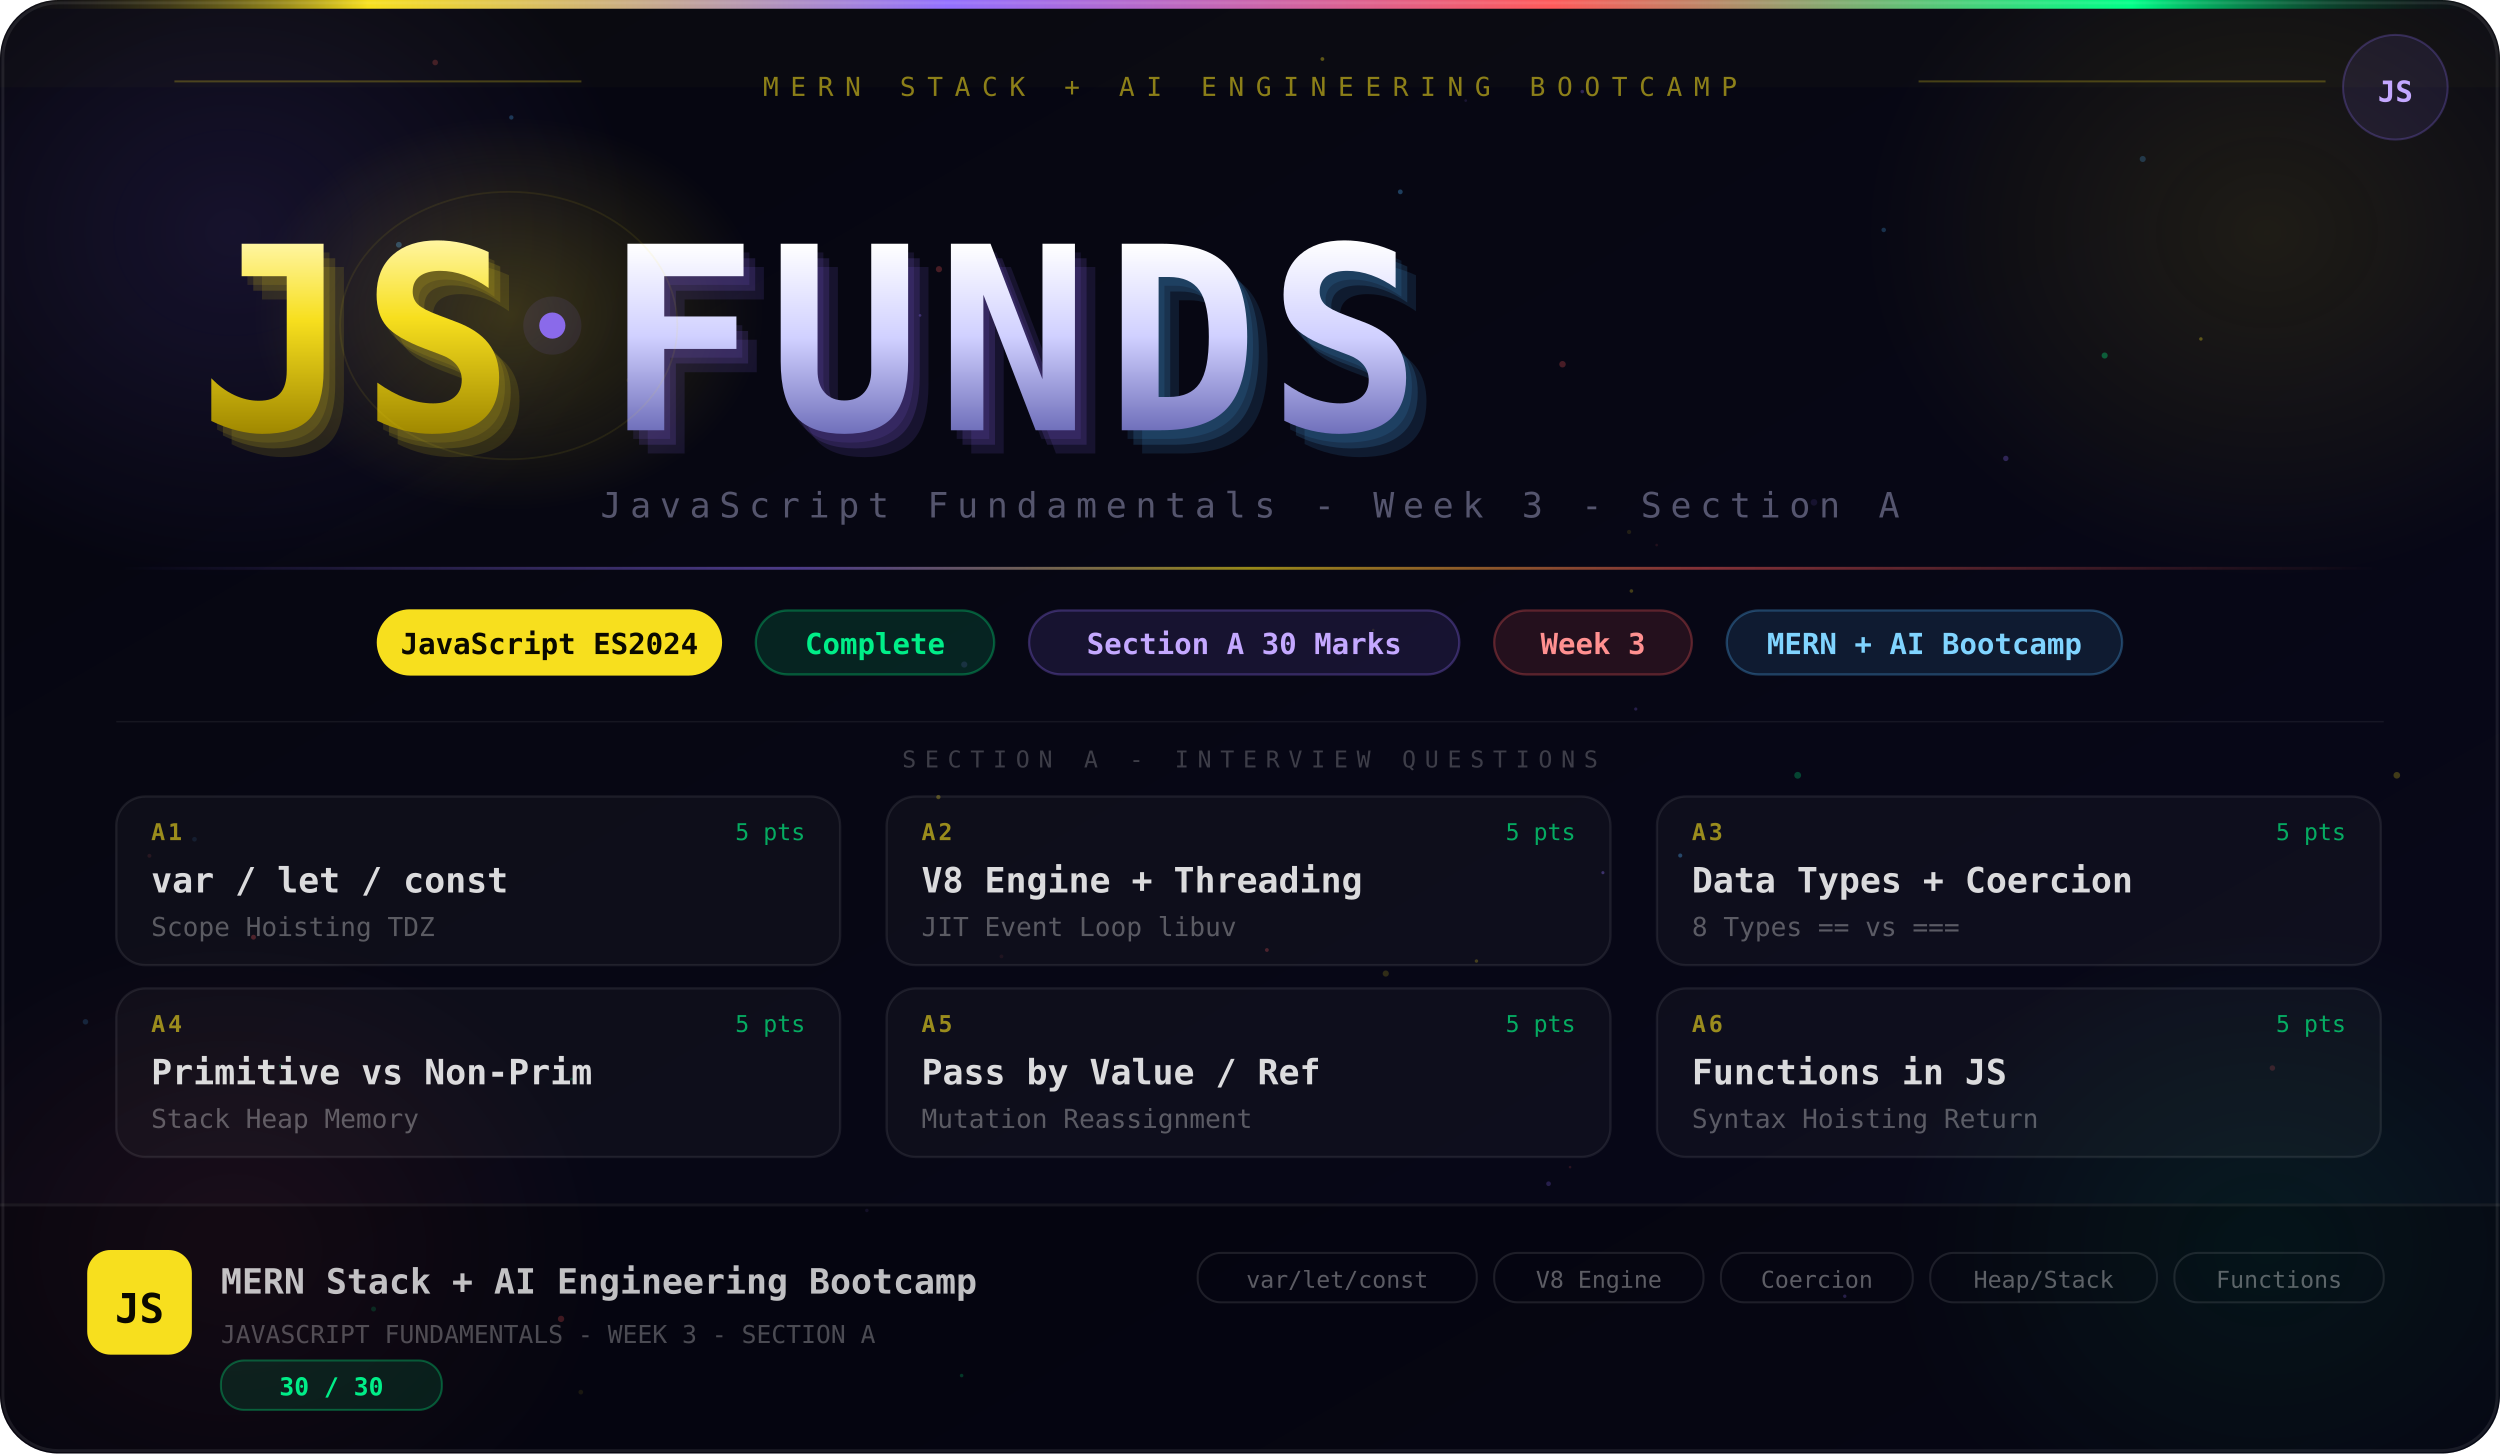
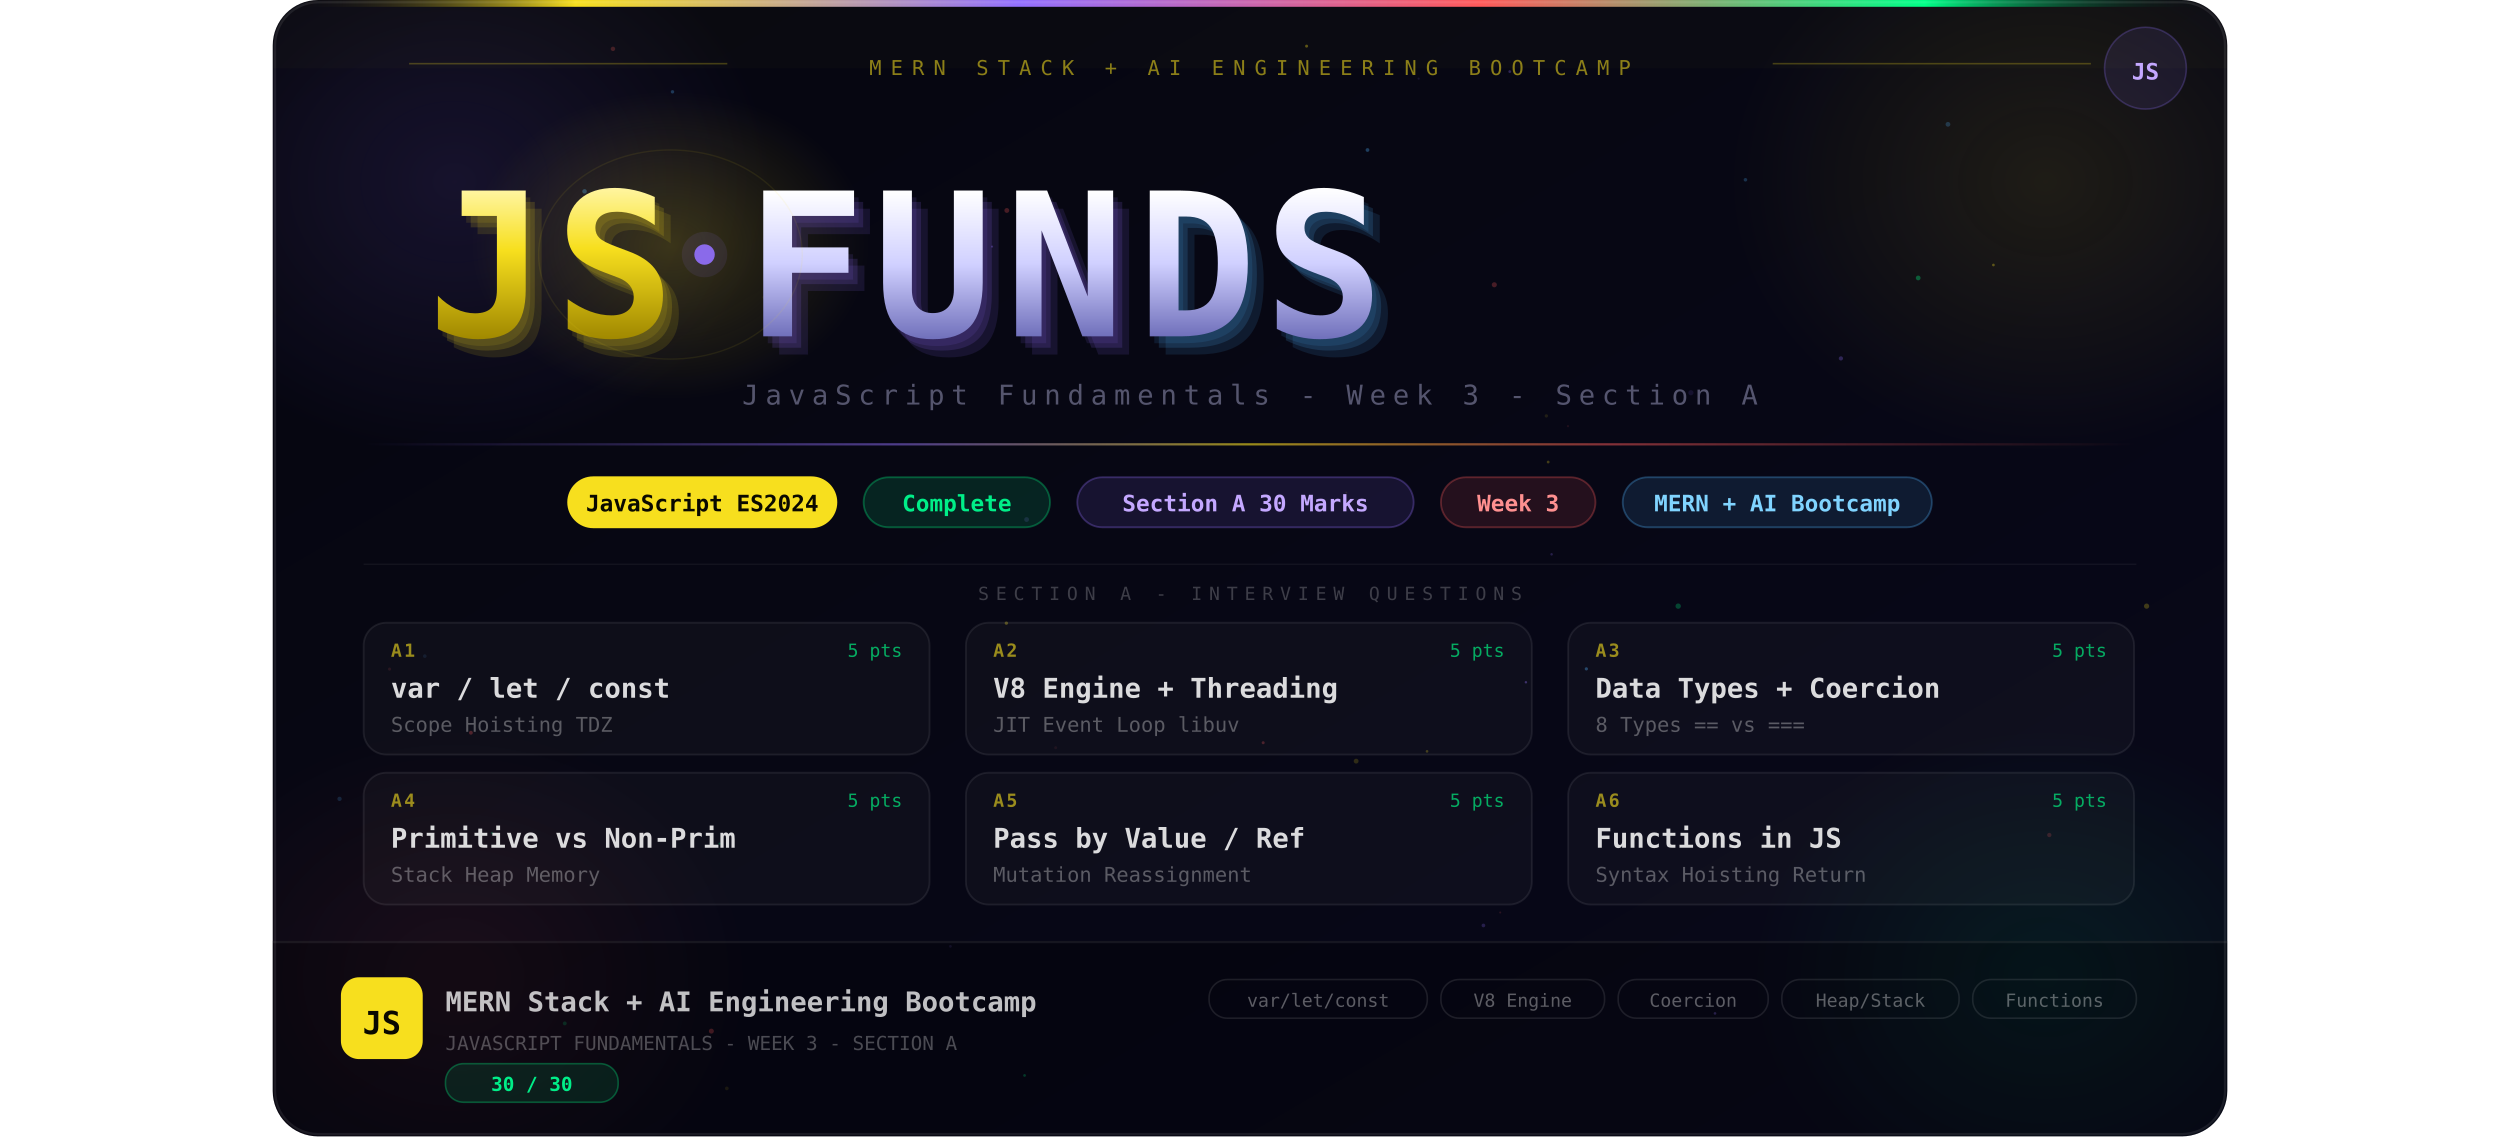
- <svg xmlns="http://www.w3.org/2000/svg" width="860" height="500" viewBox="0 0 860 500">
+ <svg xmlns="http://www.w3.org/2000/svg" width="1100" height="500" viewBox="0 0 860 500">
  <defs>
    <linearGradient id="bg" x1="0" y1="0" x2="1" y2="1" gradientUnits="objectBoundingBox">
      <stop offset="0%" stop-color="#06060f" />
      <stop offset="100%" stop-color="#08081a" />
    </linearGradient>
    <linearGradient id="rb" x1="0" y1="0" x2="1" y2="0" gradientUnits="objectBoundingBox">
      <stop offset="0%" stop-color="#06060f" stop-opacity="0" />
      <stop offset="15%" stop-color="#F7DF1E" />
      <stop offset="38%" stop-color="#9370FF" />
      <stop offset="62%" stop-color="#FF5A5A" />
      <stop offset="85%" stop-color="#00FF88" />
      <stop offset="100%" stop-color="#06060f" stop-opacity="0" />
    </linearGradient>
    <linearGradient id="jg" x1="0" y1="0" x2="0" y2="1" gradientUnits="objectBoundingBox">
      <stop offset="0%" stop-color="#fff5a0" />
      <stop offset="40%" stop-color="#F7DF1E" />
      <stop offset="100%" stop-color="#a08800" />
    </linearGradient>
    <linearGradient id="wg" x1="0" y1="0" x2="0" y2="1" gradientUnits="objectBoundingBox">
      <stop offset="0%" stop-color="#ffffff" />
      <stop offset="50%" stop-color="#d0d0ff" />
      <stop offset="100%" stop-color="#7070bb" />
    </linearGradient>
    <linearGradient id="dv" x1="0" y1="0" x2="1" y2="0" gradientUnits="objectBoundingBox">
      <stop offset="0%" stop-color="#9370FF" stop-opacity="0" />
      <stop offset="30%" stop-color="#9370FF" stop-opacity="0.5" />
      <stop offset="50%" stop-color="#F7DF1E" stop-opacity="0.6" />
      <stop offset="70%" stop-color="#FF5A5A" stop-opacity="0.5" />
      <stop offset="100%" stop-color="#FF5A5A" stop-opacity="0" />
    </linearGradient>
    <radialGradient id="o1" cx="50%" cy="50%" r="50%">
      <stop offset="0%" stop-color="#9370FF" stop-opacity="0.12" />
      <stop offset="100%" stop-color="#9370FF" stop-opacity="0" />
    </radialGradient>
    <radialGradient id="o2" cx="50%" cy="50%" r="50%">
      <stop offset="0%" stop-color="#F7DF1E" stop-opacity="0.10" />
      <stop offset="100%" stop-color="#F7DF1E" stop-opacity="0" />
    </radialGradient>
    <radialGradient id="o3" cx="50%" cy="50%" r="50%">
      <stop offset="0%" stop-color="#FF5A5A" stop-opacity="0.08" />
      <stop offset="100%" stop-color="#FF5A5A" stop-opacity="0" />
    </radialGradient>
    <radialGradient id="o4" cx="50%" cy="50%" r="50%">
      <stop offset="0%" stop-color="#00FF88" stop-opacity="0.08" />
      <stop offset="100%" stop-color="#00FF88" stop-opacity="0" />
    </radialGradient>
    <radialGradient id="oh" cx="50%" cy="50%" r="50%">
      <stop offset="0%" stop-color="#F7DF1E" stop-opacity="0.20" />
      <stop offset="100%" stop-color="#F7DF1E" stop-opacity="0" />
    </radialGradient>
    <clipPath id="cl">
      <rect width="860" height="500" rx="20" />
    </clipPath>
  </defs>
  <rect width="860" height="500" fill="url(#bg)" rx="20" />
  <g clip-path="url(#cl)">
    <ellipse cx="80" cy="80" rx="140" ry="120" fill="url(#o1)">
      <animateTransform attributeName="transform" type="translate" values="0,0;20,15;-10,20;0,0" dur="13s" repeatCount="indefinite" calcMode="spline" keySplines="0.4 0 0.6 1;0.4 0 0.6 1;0.4 0 0.6 1" />
    </ellipse>
    <ellipse cx="780" cy="80" rx="140" ry="120" fill="url(#o2)">
      <animateTransform attributeName="transform" type="translate" values="0,0;-18,20;15,-15;0,0" dur="15s" repeatCount="indefinite" calcMode="spline" keySplines="0.4 0 0.6 1;0.4 0 0.6 1;0.4 0 0.6 1" />
    </ellipse>
    <ellipse cx="80" cy="430" rx="130" ry="110" fill="url(#o3)">
      <animateTransform attributeName="transform" type="translate" values="0,0;18,10;-8,-18;0,0" dur="11s" repeatCount="indefinite" calcMode="spline" keySplines="0.4 0 0.6 1;0.4 0 0.6 1;0.4 0 0.6 1" />
    </ellipse>
    <ellipse cx="780" cy="430" rx="130" ry="110" fill="url(#o4)">
      <animateTransform attributeName="transform" type="translate" values="0,0;-15,18;10,-12;0,0" dur="14s" repeatCount="indefinite" calcMode="spline" keySplines="0.4 0 0.6 1;0.4 0 0.6 1;0.4 0 0.6 1" />
    </ellipse>
    <circle cx="544.3" cy="31.5" r="0.62" fill="#9370FF" opacity="0.28">
      <animate attributeName="opacity" values="0.28;0.72;0.28" dur="2.4s" begin="0.4s" repeatCount="indefinite" />
    </circle>
    <circle cx="504.2" cy="34.6" r="0.47" fill="#9370FF" opacity="0.13">
      <animate attributeName="opacity" values="0.13;0.76;0.13" dur="3.5s" begin="0.1s" repeatCount="indefinite" />
    </circle>
    <circle cx="466.9" cy="121.4" r="0.87" fill="#F7DF1E" opacity="0.19">
      <animate attributeName="opacity" values="0.19;0.61;0.19" dur="4.3s" begin="0.6s" repeatCount="indefinite" />
    </circle>
    <circle cx="196.6" cy="371.2" r="0.48" fill="#00FF88" opacity="0.24">
      <animate attributeName="opacity" values="0.24;0.82;0.24" dur="2.3s" begin="3.4s" repeatCount="indefinite" />
    </circle>
    <circle cx="618.4" cy="266.7" r="1.18" fill="#00FF88" opacity="0.25">
      <animate attributeName="opacity" values="0.25;0.85;0.25" dur="2.2s" begin="1.2s" repeatCount="indefinite" />
    </circle>
    <circle cx="316.5" cy="108.5" r="0.46" fill="#9370FF" opacity="0.31">
      <animate attributeName="opacity" values="0.31;0.85;0.31" dur="4.3s" begin="3.9s" repeatCount="indefinite" />
    </circle>
    <circle cx="331.7" cy="228.6" r="1.07" fill="#9370FF" opacity="0.15">
      <animate attributeName="opacity" values="0.15;0.87;0.15" dur="3.1s" begin="0.8s" repeatCount="indefinite" />
    </circle>
    <circle cx="551.4" cy="300.2" r="0.54" fill="#9370FF" opacity="0.35">
      <animate attributeName="opacity" values="0.35;0.76;0.35" dur="2.5s" begin="1.5s" repeatCount="indefinite" />
    </circle>
    <circle cx="476.7" cy="334.9" r="1.07" fill="#F7DF1E" opacity="0.17">
      <animate attributeName="opacity" values="0.17;0.61;0.17" dur="2.7s" begin="0.1s" repeatCount="indefinite" />
    </circle>
    <circle cx="193.0" cy="453.7" r="1.1" fill="#FF5A5A" opacity="0.32">
      <animate attributeName="opacity" values="0.32;0.76;0.32" dur="2.6s" begin="2.0s" repeatCount="indefinite" />
    </circle>
    <circle cx="137.2" cy="84.2" r="1.0" fill="#50B4FF" opacity="0.32">
      <animate attributeName="opacity" values="0.32;0.66;0.32" dur="2.8s" begin="2.3s" repeatCount="indefinite" />
    </circle>
    <circle cx="199.8" cy="478.9" r="0.81" fill="#F7DF1E" opacity="0.12">
      <animate attributeName="opacity" values="0.12;0.56;0.12" dur="4.3s" begin="3.4s" repeatCount="indefinite" />
    </circle>
    <circle cx="578.0" cy="294.3" r="0.71" fill="#50B4FF" opacity="0.34">
      <animate attributeName="opacity" values="0.34;0.84;0.34" dur="5.0s" begin="2.1s" repeatCount="indefinite" />
    </circle>
    <circle cx="29.4" cy="351.5" r="0.95" fill="#50B4FF" opacity="0.17">
      <animate attributeName="opacity" values="0.17;0.62;0.17" dur="4.3s" begin="3.1s" repeatCount="indefinite" />
    </circle>
    <circle cx="149.7" cy="21.5" r="0.98" fill="#FF5A5A" opacity="0.22">
      <animate attributeName="opacity" values="0.22;0.54;0.22" dur="4.9s" begin="3.0s" repeatCount="indefinite" />
    </circle>
    <circle cx="532.7" cy="407.2" r="0.81" fill="#9370FF" opacity="0.23">
      <animate attributeName="opacity" values="0.23;0.81;0.23" dur="2.5s" begin="3.1s" repeatCount="indefinite" />
    </circle>
    <circle cx="454.9" cy="20.3" r="0.66" fill="#F7DF1E" opacity="0.35">
      <animate attributeName="opacity" values="0.35;0.82;0.35" dur="2.3s" begin="1.5s" repeatCount="indefinite" />
    </circle>
    <circle cx="216.4" cy="130.8" r="0.85" fill="#F7DF1E" opacity="0.1">
      <animate attributeName="opacity" values="0.1;0.8;0.1" dur="2.3s" begin="1.9s" repeatCount="indefinite" />
    </circle>
    <circle cx="648.0" cy="79.1" r="0.78" fill="#50B4FF" opacity="0.24">
      <animate attributeName="opacity" values="0.24;0.89;0.24" dur="2.5s" begin="2.1s" repeatCount="indefinite" />
    </circle>
    <circle cx="781.7" cy="367.4" r="0.95" fill="#FF5A5A" opacity="0.18">
      <animate attributeName="opacity" values="0.18;0.86;0.18" dur="3.2s" begin="2.7s" repeatCount="indefinite" />
    </circle>
    <circle cx="390.2" cy="134.0" r="0.45" fill="#F7DF1E" opacity="0.14">
      <animate attributeName="opacity" values="0.14;0.53;0.14" dur="3.8s" begin="0.9s" repeatCount="indefinite" />
    </circle>
    <circle cx="537.5" cy="125.3" r="1.12" fill="#FF5A5A" opacity="0.26">
      <animate attributeName="opacity" values="0.26;0.59;0.26" dur="2.2s" begin="1.0s" repeatCount="indefinite" />
    </circle>
    <circle cx="128.5" cy="450.3" r="0.86" fill="#00FF88" opacity="0.19">
      <animate attributeName="opacity" values="0.19;0.54;0.19" dur="2.7s" begin="1.9s" repeatCount="indefinite" />
    </circle>
    <circle cx="560.4" cy="183.0" r="0.73" fill="#F7DF1E" opacity="0.11">
      <animate attributeName="opacity" values="0.11;0.66;0.11" dur="4.0s" begin="3.9s" repeatCount="indefinite" />
    </circle>
    <circle cx="298.2" cy="416.4" r="0.6" fill="#9370FF" opacity="0.13">
      <animate attributeName="opacity" values="0.13;0.69;0.13" dur="3.6s" begin="0.6s" repeatCount="indefinite" />
    </circle>
    <circle cx="737.1" cy="54.7" r="1.05" fill="#50B4FF" opacity="0.23">
      <animate attributeName="opacity" values="0.23;0.51;0.23" dur="2.3s" begin="2.6s" repeatCount="indefinite" />
    </circle>
    <circle cx="96.5" cy="366.6" r="0.59" fill="#00FF88" opacity="0.19">
      <animate attributeName="opacity" values="0.19;0.52;0.19" dur="3.5s" begin="0.9s" repeatCount="indefinite" />
    </circle>
    <circle cx="330.8" cy="473.2" r="0.61" fill="#00FF88" opacity="0.28">
      <animate attributeName="opacity" values="0.28;0.81;0.28" dur="2.9s" begin="2.8s" repeatCount="indefinite" />
    </circle>
    <circle cx="562.7" cy="243.9" r="0.55" fill="#9370FF" opacity="0.23">
      <animate attributeName="opacity" values="0.23;0.8;0.23" dur="4.9s" begin="2.3s" repeatCount="indefinite" />
    </circle>
    <circle cx="66.9" cy="288.7" r="0.8" fill="#50B4FF" opacity="0.1">
      <animate attributeName="opacity" values="0.1;0.57;0.1" dur="2.5s" begin="3.8s" repeatCount="indefinite" />
    </circle>
    <circle cx="507.9" cy="330.6" r="0.59" fill="#F7DF1E" opacity="0.24">
      <animate attributeName="opacity" values="0.24;0.52;0.24" dur="4.8s" begin="2.3s" repeatCount="indefinite" />
    </circle>
    <circle cx="87.2" cy="322.4" r="0.85" fill="#FF5A5A" opacity="0.27">
      <animate attributeName="opacity" values="0.27;0.6;0.27" dur="4.8s" begin="0.8s" repeatCount="indefinite" />
    </circle>
    <circle cx="344.5" cy="329.0" r="0.64" fill="#FF5A5A" opacity="0.08">
      <animate attributeName="opacity" values="0.08;0.75;0.08" dur="4.8s" begin="3.7s" repeatCount="indefinite" />
    </circle>
    <circle cx="481.7" cy="66.0" r="0.83" fill="#50B4FF" opacity="0.32">
      <animate attributeName="opacity" values="0.32;0.85;0.32" dur="2.8s" begin="3.7s" repeatCount="indefinite" />
    </circle>
    <circle cx="323.0" cy="92.6" r="1.07" fill="#FF5A5A" opacity="0.26">
      <animate attributeName="opacity" values="0.26;0.5;0.26" dur="3.8s" begin="3.9s" repeatCount="indefinite" />
    </circle>
    <circle cx="690.0" cy="157.7" r="0.93" fill="#9370FF" opacity="0.28">
      <animate attributeName="opacity" values="0.28;0.56;0.28" dur="2.8s" begin="3.6s" repeatCount="indefinite" />
    </circle>
    <circle cx="251.0" cy="116.9" r="0.67" fill="#FF5A5A" opacity="0.33">
      <animate attributeName="opacity" values="0.33;0.52;0.33" dur="3.5s" begin="1.0s" repeatCount="indefinite" />
    </circle>
    <circle cx="540.1" cy="401.5" r="0.44" fill="#FF5A5A" opacity="0.15">
      <animate attributeName="opacity" values="0.15;0.8;0.15" dur="4.3s" begin="2.5s" repeatCount="indefinite" />
    </circle>
    <circle cx="472.4" cy="216.7" r="0.41" fill="#F7DF1E" opacity="0.12">
      <animate attributeName="opacity" values="0.12;0.51;0.12" dur="4.8s" begin="2.8s" repeatCount="indefinite" />
    </circle>
    <circle cx="322.8" cy="274.2" r="0.74" fill="#F7DF1E" opacity="0.29">
      <animate attributeName="opacity" values="0.29;0.84;0.29" dur="2.9s" begin="3.6s" repeatCount="indefinite" />
    </circle>
    <circle cx="757.1" cy="116.6" r="0.6" fill="#F7DF1E" opacity="0.32">
      <animate attributeName="opacity" values="0.32;0.89;0.32" dur="3.1s" begin="2.2s" repeatCount="indefinite" />
    </circle>
    <circle cx="634.6" cy="445.9" r="0.59" fill="#9370FF" opacity="0.32">
      <animate attributeName="opacity" values="0.32;0.51;0.32" dur="4.9s" begin="3.2s" repeatCount="indefinite" />
    </circle>
    <circle cx="624.0" cy="172.8" r="1.14" fill="#9370FF" opacity="0.11">
      <animate attributeName="opacity" values="0.11;0.85;0.11" dur="2.8s" begin="3.1s" repeatCount="indefinite" />
    </circle>
    <circle cx="724.0" cy="122.3" r="1.05" fill="#00FF88" opacity="0.32">
      <animate attributeName="opacity" values="0.32;0.59;0.32" dur="3.0s" begin="3.3s" repeatCount="indefinite" />
    </circle>
    <circle cx="561.2" cy="203.3" r="0.62" fill="#F7DF1E" opacity="0.25">
      <animate attributeName="opacity" values="0.25;0.66;0.25" dur="4.9s" begin="1.1s" repeatCount="indefinite" />
    </circle>
    <circle cx="824.5" cy="266.7" r="1.15" fill="#F7DF1E" opacity="0.24">
      <animate attributeName="opacity" values="0.24;0.89;0.24" dur="4.6s" begin="1.0s" repeatCount="indefinite" />
    </circle>
    <circle cx="51.4" cy="294.4" r="0.68" fill="#FF5A5A" opacity="0.11">
      <animate attributeName="opacity" values="0.11;0.86;0.11" dur="3.3s" begin="3.9s" repeatCount="indefinite" />
    </circle>
    <circle cx="175.9" cy="40.4" r="0.75" fill="#50B4FF" opacity="0.27">
      <animate attributeName="opacity" values="0.27;0.8;0.27" dur="4.8s" begin="2.2s" repeatCount="indefinite" />
    </circle>
    <circle cx="569.9" cy="187.5" r="0.46" fill="#FF5A5A" opacity="0.11">
      <animate attributeName="opacity" values="0.11;0.86;0.11" dur="3.9s" begin="2.7s" repeatCount="indefinite" />
    </circle>
    <circle cx="435.8" cy="326.8" r="0.66" fill="#FF5A5A" opacity="0.26">
      <animate attributeName="opacity" values="0.26;0.65;0.26" dur="3.7s" begin="0.8s" repeatCount="indefinite" />
    </circle>
    <line x1="60" y1="28" x2="200" y2="28" stroke="rgba(247,223,30,0.25)" stroke-width="0.7" />
    <text x="430" y="33" font-family="monospace" font-size="9" fill="rgba(247,223,30,0.55)" text-anchor="middle" letter-spacing="4">MERN STACK + AI ENGINEERING BOOTCAMP</text>
    <line x1="660" y1="28" x2="800" y2="28" stroke="rgba(247,223,30,0.25)" stroke-width="0.7" />
    <ellipse cx="175" cy="108" rx="88" ry="68" fill="url(#oh)" />
    <g>
      <animateTransform attributeName="transform" type="translate" values="0,0;0,-7;0,2;0,-3;0,0" dur="3.8s" begin="0.0s" repeatCount="indefinite" calcMode="spline" keySplines="0.45 0 0.55 1;0.45 0 0.55 1;0.45 0 0.55 1;0.45 0 0.55 1" />
      <text x="75" y="156" font-family="monospace" font-size="88" font-weight="900" fill="rgba(247,223,30,0.12)">J</text>
    </g>
    <g>
      <animateTransform attributeName="transform" type="translate" values="0,0;0,-7;0,2;0,-3;0,0" dur="3.8s" begin="0.0s" repeatCount="indefinite" calcMode="spline" keySplines="0.45 0 0.55 1;0.45 0 0.55 1;0.45 0 0.55 1;0.45 0 0.55 1" />
      <text x="72" y="153" font-family="monospace" font-size="88" font-weight="900" fill="rgba(247,223,30,0.15)">J</text>
    </g>
    <g>
      <animateTransform attributeName="transform" type="translate" values="0,0;0,-7;0,2;0,-3;0,0" dur="3.8s" begin="0.0s" repeatCount="indefinite" calcMode="spline" keySplines="0.45 0 0.55 1;0.45 0 0.55 1;0.45 0 0.55 1;0.45 0 0.55 1" />
      <text x="70" y="151" font-family="monospace" font-size="88" font-weight="900" fill="rgba(247,223,30,0.11)">J</text>
    </g>
    <g>
      <animateTransform attributeName="transform" type="translate" values="0,0;0,-7;0,2;0,-3;0,0" dur="3.8s" begin="0.0s" repeatCount="indefinite" calcMode="spline" keySplines="0.45 0 0.55 1;0.45 0 0.55 1;0.45 0 0.55 1;0.45 0 0.55 1" />
      <text x="68" y="148" font-family="monospace" font-size="88" font-weight="900" fill="url(#jg)">J</text>
    </g>
    <g>
      <animateTransform attributeName="transform" type="translate" values="0,0;0,5;0,-6;0,3;0,0" dur="4.1s" begin="0.4s" repeatCount="indefinite" calcMode="spline" keySplines="0.45 0 0.55 1;0.45 0 0.55 1;0.45 0 0.55 1;0.45 0 0.55 1" />
      <text x="131" y="156" font-family="monospace" font-size="88" font-weight="900" fill="rgba(247,223,30,0.12)">S</text>
    </g>
    <g>
      <animateTransform attributeName="transform" type="translate" values="0,0;0,5;0,-6;0,3;0,0" dur="4.1s" begin="0.4s" repeatCount="indefinite" calcMode="spline" keySplines="0.45 0 0.55 1;0.45 0 0.55 1;0.45 0 0.55 1;0.45 0 0.55 1" />
      <text x="128" y="153" font-family="monospace" font-size="88" font-weight="900" fill="rgba(247,223,30,0.15)">S</text>
    </g>
    <g>
      <animateTransform attributeName="transform" type="translate" values="0,0;0,5;0,-6;0,3;0,0" dur="4.1s" begin="0.4s" repeatCount="indefinite" calcMode="spline" keySplines="0.45 0 0.55 1;0.45 0 0.55 1;0.45 0 0.55 1;0.45 0 0.55 1" />
      <text x="126" y="151" font-family="monospace" font-size="88" font-weight="900" fill="rgba(247,223,30,0.11)">S</text>
    </g>
    <g>
      <animateTransform attributeName="transform" type="translate" values="0,0;0,5;0,-6;0,3;0,0" dur="4.1s" begin="0.4s" repeatCount="indefinite" calcMode="spline" keySplines="0.45 0 0.55 1;0.45 0 0.55 1;0.45 0 0.55 1;0.45 0 0.55 1" />
      <text x="124" y="148" font-family="monospace" font-size="88" font-weight="900" fill="url(#jg)">S</text>
    </g>
    <g>
      <animateTransform attributeName="transform" type="translate" values="0,0;0,-6;0,3;0,-4;0,0" dur="3.5s" begin="0.7s" repeatCount="indefinite" calcMode="spline" keySplines="0.45 0 0.55 1;0.45 0 0.55 1;0.45 0 0.55 1;0.45 0 0.55 1" />
      <text x="215" y="156" font-family="monospace" font-size="88" font-weight="900" fill="rgba(147,112,255,0.12)">F</text>
    </g>
    <g>
      <animateTransform attributeName="transform" type="translate" values="0,0;0,-6;0,3;0,-4;0,0" dur="3.5s" begin="0.7s" repeatCount="indefinite" calcMode="spline" keySplines="0.45 0 0.55 1;0.45 0 0.55 1;0.45 0 0.55 1;0.45 0 0.55 1" />
      <text x="212" y="153" font-family="monospace" font-size="88" font-weight="900" fill="rgba(147,112,255,0.15)">F</text>
    </g>
    <g>
      <animateTransform attributeName="transform" type="translate" values="0,0;0,-6;0,3;0,-4;0,0" dur="3.5s" begin="0.7s" repeatCount="indefinite" calcMode="spline" keySplines="0.45 0 0.55 1;0.45 0 0.55 1;0.45 0 0.55 1;0.45 0 0.55 1" />
      <text x="210" y="151" font-family="monospace" font-size="88" font-weight="900" fill="rgba(147,112,255,0.11)">F</text>
    </g>
    <g>
      <animateTransform attributeName="transform" type="translate" values="0,0;0,-6;0,3;0,-4;0,0" dur="3.5s" begin="0.7s" repeatCount="indefinite" calcMode="spline" keySplines="0.45 0 0.55 1;0.45 0 0.55 1;0.45 0 0.55 1;0.45 0 0.55 1" />
      <text x="208" y="148" font-family="monospace" font-size="88" font-weight="900" fill="url(#wg)">F</text>
    </g>
    <g>
      <animateTransform attributeName="transform" type="translate" values="0,0;0,7;0,-3;0,5;0,0" dur="4.4s" begin="1.0s" repeatCount="indefinite" calcMode="spline" keySplines="0.45 0 0.55 1;0.45 0 0.55 1;0.45 0 0.55 1;0.45 0 0.55 1" />
      <text x="271" y="156" font-family="monospace" font-size="88" font-weight="900" fill="rgba(147,112,255,0.12)">U</text>
    </g>
    <g>
      <animateTransform attributeName="transform" type="translate" values="0,0;0,7;0,-3;0,5;0,0" dur="4.4s" begin="1.0s" repeatCount="indefinite" calcMode="spline" keySplines="0.45 0 0.55 1;0.45 0 0.55 1;0.45 0 0.55 1;0.45 0 0.55 1" />
      <text x="268" y="153" font-family="monospace" font-size="88" font-weight="900" fill="rgba(147,112,255,0.15)">U</text>
    </g>
    <g>
      <animateTransform attributeName="transform" type="translate" values="0,0;0,7;0,-3;0,5;0,0" dur="4.4s" begin="1.0s" repeatCount="indefinite" calcMode="spline" keySplines="0.45 0 0.55 1;0.45 0 0.55 1;0.45 0 0.55 1;0.45 0 0.55 1" />
      <text x="266" y="151" font-family="monospace" font-size="88" font-weight="900" fill="rgba(147,112,255,0.11)">U</text>
    </g>
    <g>
      <animateTransform attributeName="transform" type="translate" values="0,0;0,7;0,-3;0,5;0,0" dur="4.4s" begin="1.0s" repeatCount="indefinite" calcMode="spline" keySplines="0.45 0 0.55 1;0.45 0 0.55 1;0.45 0 0.55 1;0.45 0 0.55 1" />
      <text x="264" y="148" font-family="monospace" font-size="88" font-weight="900" fill="url(#wg)">U</text>
    </g>
    <g>
      <animateTransform attributeName="transform" type="translate" values="0,0;0,-5;0,6;0,-2;0,0" dur="3.9s" begin="1.3s" repeatCount="indefinite" calcMode="spline" keySplines="0.45 0 0.55 1;0.45 0 0.55 1;0.45 0 0.55 1;0.45 0 0.55 1" />
      <text x="329" y="156" font-family="monospace" font-size="88" font-weight="900" fill="rgba(147,112,255,0.12)">N</text>
    </g>
    <g>
      <animateTransform attributeName="transform" type="translate" values="0,0;0,-5;0,6;0,-2;0,0" dur="3.9s" begin="1.3s" repeatCount="indefinite" calcMode="spline" keySplines="0.45 0 0.55 1;0.45 0 0.55 1;0.45 0 0.55 1;0.45 0 0.55 1" />
      <text x="326" y="153" font-family="monospace" font-size="88" font-weight="900" fill="rgba(147,112,255,0.15)">N</text>
    </g>
    <g>
      <animateTransform attributeName="transform" type="translate" values="0,0;0,-5;0,6;0,-2;0,0" dur="3.9s" begin="1.3s" repeatCount="indefinite" calcMode="spline" keySplines="0.45 0 0.55 1;0.45 0 0.55 1;0.45 0 0.55 1;0.45 0 0.55 1" />
      <text x="324" y="151" font-family="monospace" font-size="88" font-weight="900" fill="rgba(147,112,255,0.11)">N</text>
    </g>
    <g>
      <animateTransform attributeName="transform" type="translate" values="0,0;0,-5;0,6;0,-2;0,0" dur="3.9s" begin="1.3s" repeatCount="indefinite" calcMode="spline" keySplines="0.45 0 0.55 1;0.45 0 0.55 1;0.45 0 0.55 1;0.45 0 0.55 1" />
      <text x="322" y="148" font-family="monospace" font-size="88" font-weight="900" fill="url(#wg)">N</text>
    </g>
    <g>
      <animateTransform attributeName="transform" type="translate" values="0,0;0,6;0,-4;0,5;0,0" dur="4.2s" begin="1.6s" repeatCount="indefinite" calcMode="spline" keySplines="0.45 0 0.55 1;0.45 0 0.55 1;0.45 0 0.55 1;0.45 0 0.55 1" />
      <text x="387" y="156" font-family="monospace" font-size="88" font-weight="900" fill="rgba(80,180,255,0.12)">D</text>
    </g>
    <g>
      <animateTransform attributeName="transform" type="translate" values="0,0;0,6;0,-4;0,5;0,0" dur="4.2s" begin="1.6s" repeatCount="indefinite" calcMode="spline" keySplines="0.45 0 0.55 1;0.45 0 0.55 1;0.45 0 0.55 1;0.45 0 0.55 1" />
      <text x="384" y="153" font-family="monospace" font-size="88" font-weight="900" fill="rgba(80,180,255,0.15)">D</text>
    </g>
    <g>
      <animateTransform attributeName="transform" type="translate" values="0,0;0,6;0,-4;0,5;0,0" dur="4.2s" begin="1.6s" repeatCount="indefinite" calcMode="spline" keySplines="0.45 0 0.55 1;0.45 0 0.55 1;0.45 0 0.55 1;0.45 0 0.55 1" />
      <text x="382" y="151" font-family="monospace" font-size="88" font-weight="900" fill="rgba(80,180,255,0.11)">D</text>
    </g>
    <g>
      <animateTransform attributeName="transform" type="translate" values="0,0;0,6;0,-4;0,5;0,0" dur="4.2s" begin="1.6s" repeatCount="indefinite" calcMode="spline" keySplines="0.45 0 0.55 1;0.45 0 0.55 1;0.45 0 0.55 1;0.45 0 0.55 1" />
      <text x="380" y="148" font-family="monospace" font-size="88" font-weight="900" fill="url(#wg)">D</text>
    </g>
    <g>
      <animateTransform attributeName="transform" type="translate" values="0,0;0,-7;0,3;0,-5;0,0" dur="3.7s" begin="1.9s" repeatCount="indefinite" calcMode="spline" keySplines="0.45 0 0.55 1;0.45 0 0.55 1;0.45 0 0.55 1;0.45 0 0.55 1" />
      <text x="443" y="156" font-family="monospace" font-size="88" font-weight="900" fill="rgba(80,180,255,0.12)">S</text>
    </g>
    <g>
      <animateTransform attributeName="transform" type="translate" values="0,0;0,-7;0,3;0,-5;0,0" dur="3.7s" begin="1.9s" repeatCount="indefinite" calcMode="spline" keySplines="0.45 0 0.55 1;0.45 0 0.55 1;0.45 0 0.55 1;0.45 0 0.55 1" />
      <text x="440" y="153" font-family="monospace" font-size="88" font-weight="900" fill="rgba(80,180,255,0.15)">S</text>
    </g>
    <g>
      <animateTransform attributeName="transform" type="translate" values="0,0;0,-7;0,3;0,-5;0,0" dur="3.7s" begin="1.9s" repeatCount="indefinite" calcMode="spline" keySplines="0.45 0 0.55 1;0.45 0 0.55 1;0.45 0 0.55 1;0.45 0 0.55 1" />
      <text x="438" y="151" font-family="monospace" font-size="88" font-weight="900" fill="rgba(80,180,255,0.11)">S</text>
    </g>
    <g>
      <animateTransform attributeName="transform" type="translate" values="0,0;0,-7;0,3;0,-5;0,0" dur="3.7s" begin="1.9s" repeatCount="indefinite" calcMode="spline" keySplines="0.45 0 0.55 1;0.45 0 0.55 1;0.45 0 0.55 1;0.45 0 0.55 1" />
      <text x="436" y="148" font-family="monospace" font-size="88" font-weight="900" fill="url(#wg)">S</text>
    </g>
    <circle cx="190" cy="112" r="4.5" fill="#9370FF" opacity="0.9">
      <animate attributeName="r" values="3.5;5.5;3.5" dur="2.2s" repeatCount="indefinite" />
    </circle>
    <circle cx="190" cy="112" r="10" fill="#9370FF" opacity="0.1">
      <animate attributeName="r" values="8;14;8" dur="2.2s" repeatCount="indefinite" />
    </circle>
    <ellipse cx="175" cy="112" rx="58" ry="46" fill="none" stroke="#F7DF1E" stroke-width="0.6" opacity="0.08">
      <animate attributeName="rx" values="55;74;55" dur="4s" repeatCount="indefinite" />
      <animate attributeName="ry" values="43;58;43" dur="4s" repeatCount="indefinite" />
      <animate attributeName="opacity" values="0.08;0.02;0.08" dur="4s" repeatCount="indefinite" />
    </ellipse>
    <text x="430" y="178" font-family="monospace" font-size="12" fill="rgba(180,180,220,0.45)" text-anchor="middle" letter-spacing="3">JavaScript Fundamentals  -  Week 3  -  Section A</text>
    <rect x="40" y="195" width="780" height="1" fill="url(#dv)" />
    <rect x="130" y="210" width="118" height="22" rx="11" fill="#F7DF1E" stroke="#F7DF1E" stroke-width="0.8" />
    <text x="189" y="225" font-family="monospace" font-size="10" font-weight="700" fill="#0a0900" text-anchor="middle">JavaScript ES2024</text>
    <rect x="260" y="210" width="82" height="22" rx="11" fill="rgba(0,255,136,0.12)" stroke="rgba(0,255,136,0.3)" stroke-width="0.8" />
    <text x="301" y="225" font-family="monospace" font-size="10" font-weight="700" fill="#00ee88" text-anchor="middle">Complete</text>
    <rect x="354" y="210" width="148" height="22" rx="11" fill="rgba(147,112,255,0.12)" stroke="rgba(147,112,255,0.3)" stroke-width="0.8" />
    <text x="428" y="225" font-family="monospace" font-size="10" font-weight="700" fill="#c4a8ff" text-anchor="middle">Section A  30 Marks</text>
    <rect x="514" y="210" width="68" height="22" rx="11" fill="rgba(255,90,90,0.12)" stroke="rgba(255,90,90,0.3)" stroke-width="0.8" />
    <text x="548" y="225" font-family="monospace" font-size="10" font-weight="700" fill="#ff9090" text-anchor="middle">Week 3</text>
    <rect x="594" y="210" width="136" height="22" rx="11" fill="rgba(80,180,255,0.12)" stroke="rgba(80,180,255,0.3)" stroke-width="0.8" />
    <text x="662" y="225" font-family="monospace" font-size="10" font-weight="700" fill="#80d4ff" text-anchor="middle">MERN + AI Bootcamp</text>
    <rect x="40" y="248" width="780" height="0.5" fill="rgba(255,255,255,0.06)" />
    <text x="430" y="264" font-family="monospace" font-size="8" fill="rgba(255,255,255,0.22)" text-anchor="middle" letter-spacing="3">SECTION A  -  INTERVIEW QUESTIONS</text>
    <rect x="40" y="274" width="249" height="58" rx="10" fill="rgba(255,255,255,0.028)" stroke="rgba(255,255,255,0.08)" stroke-width="0.8" />
    <text x="52" y="289" font-family="monospace" font-size="8" font-weight="800" fill="rgba(247,223,30,0.6)" letter-spacing="1">A1</text>
    <text x="277" y="289" font-family="monospace" font-size="8" fill="rgba(0,255,136,0.65)" text-anchor="end">5 pts</text>
    <text x="52" y="307" font-family="monospace" font-size="12" font-weight="700" fill="rgba(255,255,255,0.85)">var / let / const</text>
    <text x="52" y="322" font-family="monospace" font-size="9" fill="rgba(255,255,255,0.32)">Scope  Hoisting  TDZ</text>
    <rect x="305" y="274" width="249" height="58" rx="10" fill="rgba(255,255,255,0.028)" stroke="rgba(255,255,255,0.08)" stroke-width="0.8" />
    <text x="317" y="289" font-family="monospace" font-size="8" font-weight="800" fill="rgba(247,223,30,0.6)" letter-spacing="1">A2</text>
    <text x="542" y="289" font-family="monospace" font-size="8" fill="rgba(0,255,136,0.65)" text-anchor="end">5 pts</text>
    <text x="317" y="307" font-family="monospace" font-size="12" font-weight="700" fill="rgba(255,255,255,0.85)">V8 Engine + Threading</text>
    <text x="317" y="322" font-family="monospace" font-size="9" fill="rgba(255,255,255,0.32)">JIT  Event Loop  libuv</text>
    <rect x="570" y="274" width="249" height="58" rx="10" fill="rgba(255,255,255,0.028)" stroke="rgba(255,255,255,0.08)" stroke-width="0.8" />
    <text x="582" y="289" font-family="monospace" font-size="8" font-weight="800" fill="rgba(247,223,30,0.6)" letter-spacing="1">A3</text>
    <text x="807" y="289" font-family="monospace" font-size="8" fill="rgba(0,255,136,0.65)" text-anchor="end">5 pts</text>
    <text x="582" y="307" font-family="monospace" font-size="12" font-weight="700" fill="rgba(255,255,255,0.85)">Data Types + Coercion</text>
    <text x="582" y="322" font-family="monospace" font-size="9" fill="rgba(255,255,255,0.32)">8 Types  ==  vs  ===</text>
    <rect x="40" y="340" width="249" height="58" rx="10" fill="rgba(255,255,255,0.028)" stroke="rgba(255,255,255,0.08)" stroke-width="0.8" />
    <text x="52" y="355" font-family="monospace" font-size="8" font-weight="800" fill="rgba(247,223,30,0.6)" letter-spacing="1">A4</text>
    <text x="277" y="355" font-family="monospace" font-size="8" fill="rgba(0,255,136,0.65)" text-anchor="end">5 pts</text>
    <text x="52" y="373" font-family="monospace" font-size="12" font-weight="700" fill="rgba(255,255,255,0.85)">Primitive vs Non-Prim</text>
    <text x="52" y="388" font-family="monospace" font-size="9" fill="rgba(255,255,255,0.32)">Stack  Heap  Memory</text>
    <rect x="305" y="340" width="249" height="58" rx="10" fill="rgba(255,255,255,0.028)" stroke="rgba(255,255,255,0.08)" stroke-width="0.8" />
    <text x="317" y="355" font-family="monospace" font-size="8" font-weight="800" fill="rgba(247,223,30,0.6)" letter-spacing="1">A5</text>
    <text x="542" y="355" font-family="monospace" font-size="8" fill="rgba(0,255,136,0.65)" text-anchor="end">5 pts</text>
    <text x="317" y="373" font-family="monospace" font-size="12" font-weight="700" fill="rgba(255,255,255,0.85)">Pass by Value / Ref</text>
    <text x="317" y="388" font-family="monospace" font-size="9" fill="rgba(255,255,255,0.32)">Mutation  Reassignment</text>
    <rect x="570" y="340" width="249" height="58" rx="10" fill="rgba(255,255,255,0.028)" stroke="rgba(255,255,255,0.08)" stroke-width="0.8" />
    <text x="582" y="355" font-family="monospace" font-size="8" font-weight="800" fill="rgba(247,223,30,0.6)" letter-spacing="1">A6</text>
    <text x="807" y="355" font-family="monospace" font-size="8" fill="rgba(0,255,136,0.65)" text-anchor="end">5 pts</text>
    <text x="582" y="373" font-family="monospace" font-size="12" font-weight="700" fill="rgba(255,255,255,0.85)">Functions in JS</text>
    <text x="582" y="388" font-family="monospace" font-size="9" fill="rgba(255,255,255,0.32)">Syntax  Hoisting  Return</text>
    <rect x="0" y="414" width="860" height="86" fill="rgba(0,0,0,0.25)" />
    <rect x="0" y="414" width="860" height="1" fill="rgba(255,255,255,0.07)" />
    <rect x="30" y="430" width="36" height="36" rx="8" fill="#F7DF1E" />
    <text x="48" y="455" font-family="monospace" font-size="14" font-weight="900" fill="#0a0900" text-anchor="middle">JS</text>
    <text x="76" y="445" font-family="monospace" font-size="12" font-weight="700" fill="rgba(255,255,255,0.75)">MERN Stack + AI Engineering Bootcamp</text>
    <text x="76" y="462" font-family="monospace" font-size="8.5" fill="rgba(255,255,255,0.28)">JAVASCRIPT FUNDAMENTALS  -  WEEK 3  -  SECTION A</text>
    <rect x="748" y="431" width="72" height="17" rx="8" fill="none" stroke="rgba(255,255,255,0.1)" stroke-width="0.7" />
    <text x="784" y="443" font-family="monospace" font-size="8" fill="rgba(255,255,255,0.35)" text-anchor="middle">Functions</text>
    <rect x="664" y="431" width="78" height="17" rx="8" fill="none" stroke="rgba(255,255,255,0.1)" stroke-width="0.7" />
    <text x="703" y="443" font-family="monospace" font-size="8" fill="rgba(255,255,255,0.35)" text-anchor="middle">Heap/Stack</text>
    <rect x="592" y="431" width="66" height="17" rx="8" fill="none" stroke="rgba(255,255,255,0.1)" stroke-width="0.7" />
    <text x="625" y="443" font-family="monospace" font-size="8" fill="rgba(255,255,255,0.35)" text-anchor="middle">Coercion</text>
    <rect x="514" y="431" width="72" height="17" rx="8" fill="none" stroke="rgba(255,255,255,0.1)" stroke-width="0.7" />
    <text x="550" y="443" font-family="monospace" font-size="8" fill="rgba(255,255,255,0.35)" text-anchor="middle">V8 Engine</text>
    <rect x="412" y="431" width="96" height="17" rx="8" fill="none" stroke="rgba(255,255,255,0.1)" stroke-width="0.7" />
    <text x="460" y="443" font-family="monospace" font-size="8" fill="rgba(255,255,255,0.35)" text-anchor="middle">var/let/const</text>
    <rect x="76" y="468" width="76" height="17" rx="8" fill="rgba(0,255,136,0.1)" stroke="rgba(0,255,136,0.3)" stroke-width="0.7" />
    <text x="114" y="480" font-family="monospace" font-size="8.5" font-weight="800" fill="#00ee88" text-anchor="middle">30 / 30</text>
    <rect width="860" height="30" fill="rgba(247,223,30,0.018)">
      <animateTransform attributeName="transform" type="translate" values="0,-30;0,530" dur="7s" repeatCount="indefinite" />
    </rect>
    <rect width="860" height="3" fill="url(#rb)">
      <animate attributeName="opacity" values="0.65;1;0.65" dur="3s" repeatCount="indefinite" />
    </rect>
    <circle cx="824" cy="30" r="18" fill="rgba(147,112,255,0.1)" stroke="rgba(147,112,255,0.25)" stroke-width="0.7" />
    <text x="824" y="35" font-family="monospace" font-size="10" font-weight="900" fill="#c4a8ff" text-anchor="middle">JS</text>
  </g>
  <rect x="1" y="1" width="858" height="498" rx="19" fill="none" stroke="rgba(255,255,255,0.08)" stroke-width="1" />
</svg>
